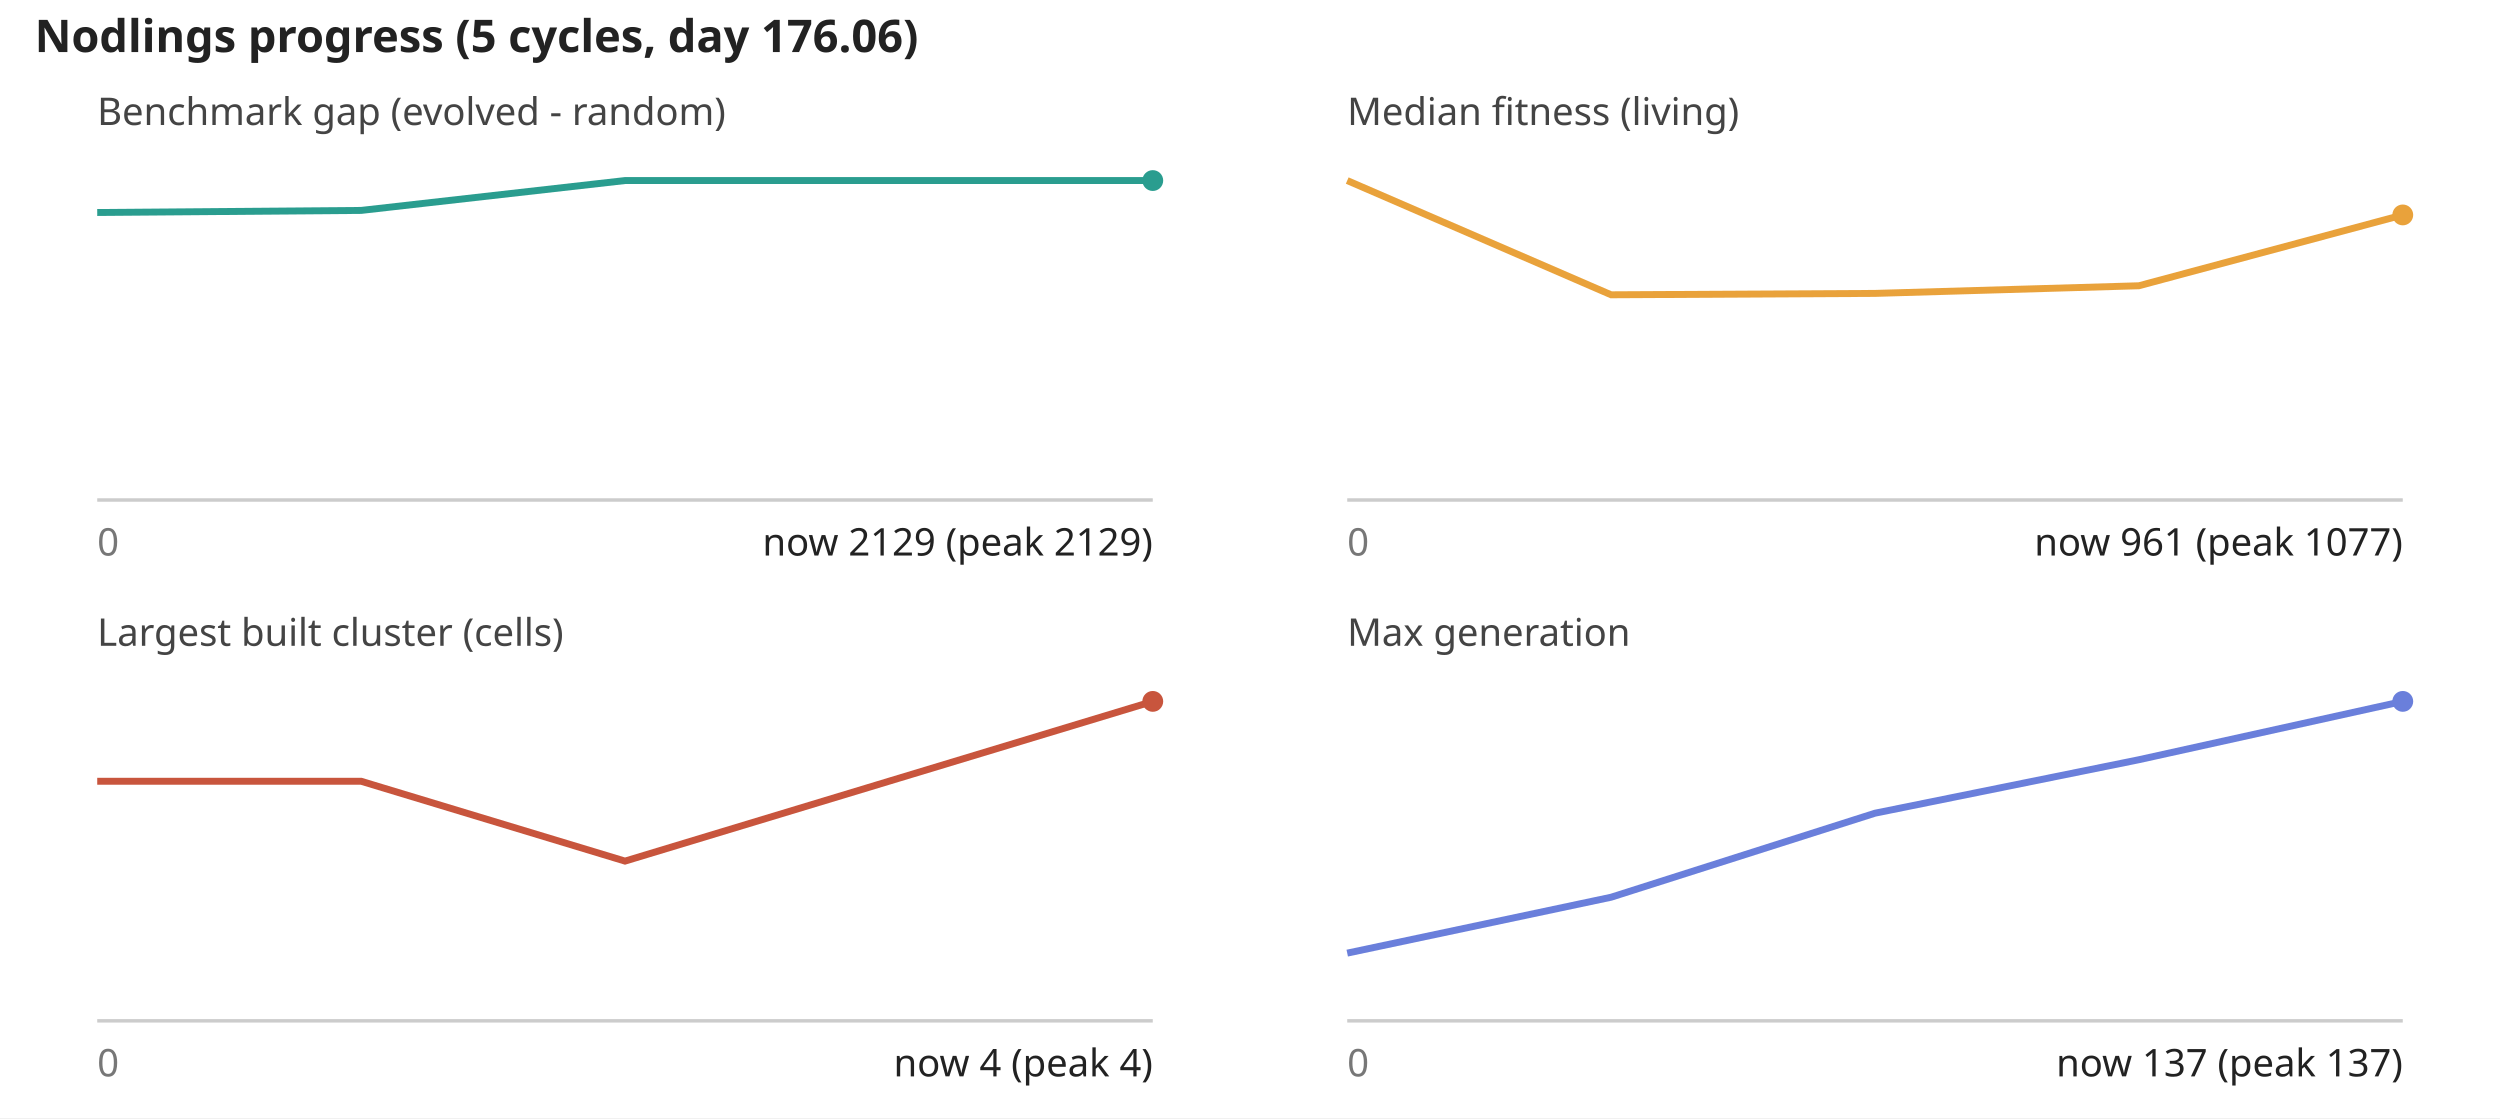
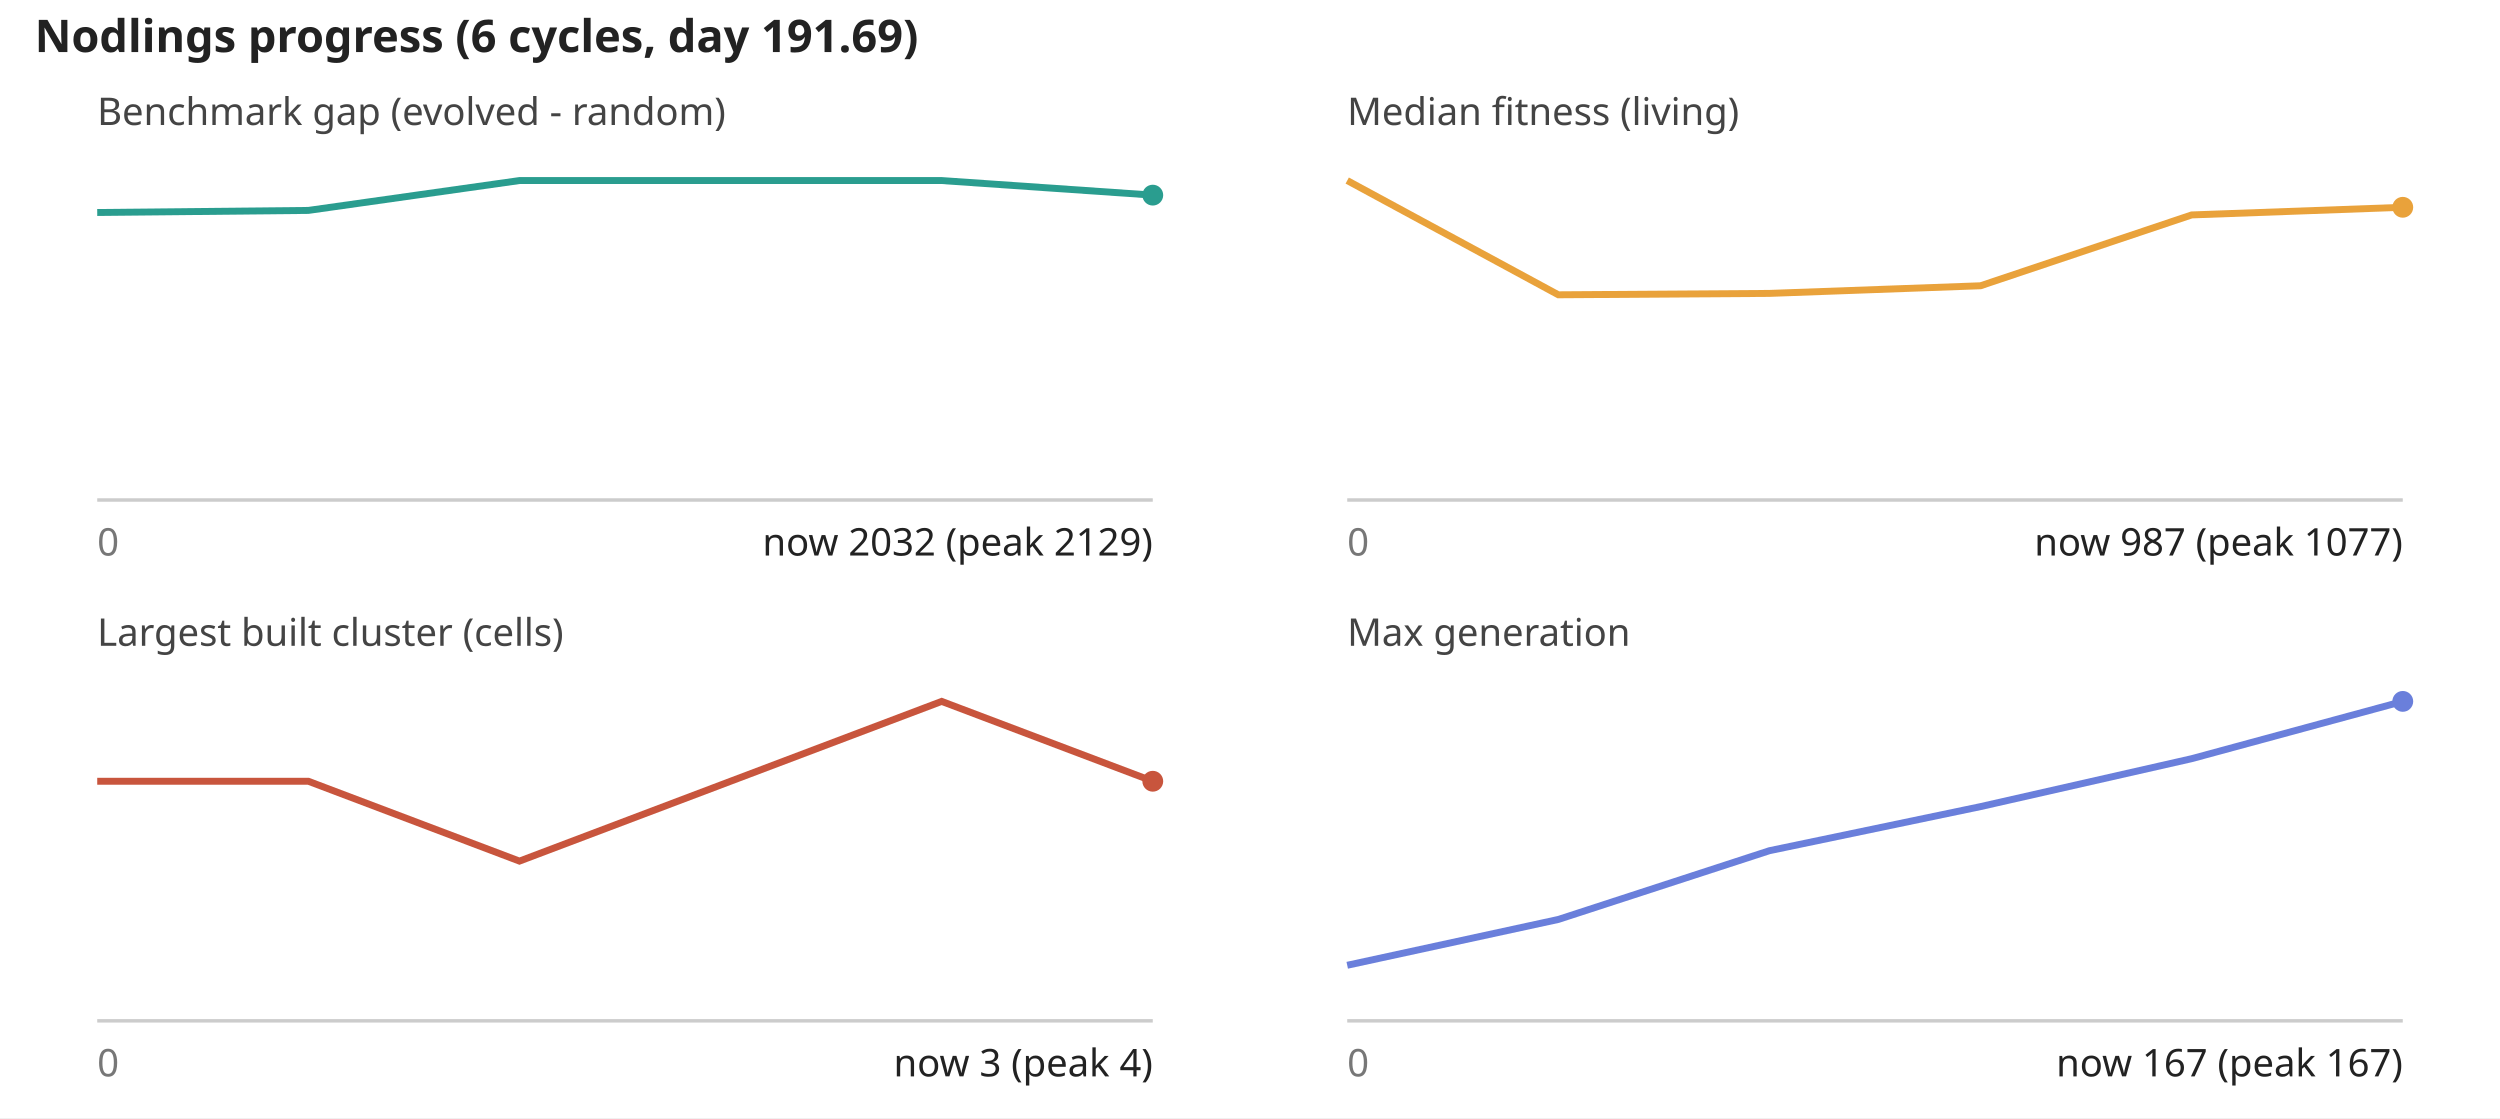
<svg xmlns="http://www.w3.org/2000/svg" viewBox="0 0 720 322" font-family="sans-serif" font-size="11">
  <rect width="100%" height="100%" fill="#fff" />
-   <text x="10" y="15" font-size="13" font-weight="bold" fill="#222">Nodlings progress (5 cycles, day 176.06)</text>
+   <text x="10" y="15" font-size="13" font-weight="bold" fill="#222">Nodlings progress (6 cycles, day 191.69)</text>
  <text x="28" y="36" fill="#444">Benchmark gap (evolved - random)</text>
  <line x1="28" y1="144" x2="332" y2="144" stroke="#ccc" />
-   <polyline fill="none" stroke="#2a9d8f" stroke-width="2" points="28.0,61.2 104.0,60.6 180.0,52.0 256.0,52.0 332.0,52.0" />
-   <circle cx="332.0" cy="52.0" r="3" fill="#2a9d8f" />
+   <polyline fill="none" stroke="#2a9d8f" stroke-width="2" points="28.0,61.2 88.8,60.6 149.6,52.0 210.4,52.0 271.2,52.0 332.0,56.2" />
+   <circle cx="332.0" cy="56.2" r="3" fill="#2a9d8f" />
  <text x="28" y="160" fill="#777">0</text>
-   <text x="332" y="160" text-anchor="end" fill="#222">now 2129 (peak 2129)</text>
+   <text x="332" y="160" text-anchor="end" fill="#222">now 2032 (peak 2129)</text>
  <text x="388" y="36" fill="#444">Median fitness (living)</text>
  <line x1="388" y1="144" x2="692" y2="144" stroke="#ccc" />
-   <polyline fill="none" stroke="#e9a23b" stroke-width="2" points="388.0,52.0 464.0,84.9 540.0,84.5 616.0,82.3 692.0,61.9" />
-   <circle cx="692.0" cy="61.9" r="3" fill="#e9a23b" />
+   <polyline fill="none" stroke="#e9a23b" stroke-width="2" points="388.0,52.0 448.8,84.9 509.6,84.5 570.4,82.3 631.2,61.9 692.0,59.7" />
+   <circle cx="692.0" cy="59.7" r="3" fill="#e9a23b" />
  <text x="388" y="160" fill="#777">0</text>
-   <text x="692" y="160" text-anchor="end" fill="#222">now 961 (peak 1077)</text>
+   <text x="692" y="160" text-anchor="end" fill="#222">now 987 (peak 1077)</text>
  <text x="28" y="186" fill="#444">Largest built cluster (cells)</text>
  <line x1="28" y1="294" x2="332" y2="294" stroke="#ccc" />
-   <polyline fill="none" stroke="#c8553d" stroke-width="2" points="28.0,225.0 104.0,225.0 180.0,248.0 256.0,225.0 332.0,202.0" />
-   <circle cx="332.0" cy="202.0" r="3" fill="#c8553d" />
+   <polyline fill="none" stroke="#c8553d" stroke-width="2" points="28.0,225.0 88.8,225.0 149.6,248.0 210.4,225.0 271.2,202.0 332.0,225.0" />
+   <circle cx="332.0" cy="225.0" r="3" fill="#c8553d" />
  <text x="28" y="310" fill="#777">0</text>
-   <text x="332" y="310" text-anchor="end" fill="#222">now 4 (peak 4)</text>
+   <text x="332" y="310" text-anchor="end" fill="#222">now 3 (peak 4)</text>
  <text x="388" y="186" fill="#444">Max generation</text>
  <line x1="388" y1="294" x2="692" y2="294" stroke="#ccc" />
-   <polyline fill="none" stroke="#6a7fdb" stroke-width="2" points="388.0,274.5 464.0,258.4 540.0,234.2 616.0,218.8 692.0,202.0" />
+   <polyline fill="none" stroke="#6a7fdb" stroke-width="2" points="388.0,278.0 448.8,264.8 509.6,245.0 570.4,232.3 631.2,218.5 692.0,202.0" />
  <circle cx="692.0" cy="202.0" r="3" fill="#6a7fdb" />
  <text x="388" y="310" fill="#777">0</text>
-   <text x="692" y="310" text-anchor="end" fill="#222">now 137 (peak 137)</text>
+   <text x="692" y="310" text-anchor="end" fill="#222">now 167 (peak 167)</text>
</svg>
